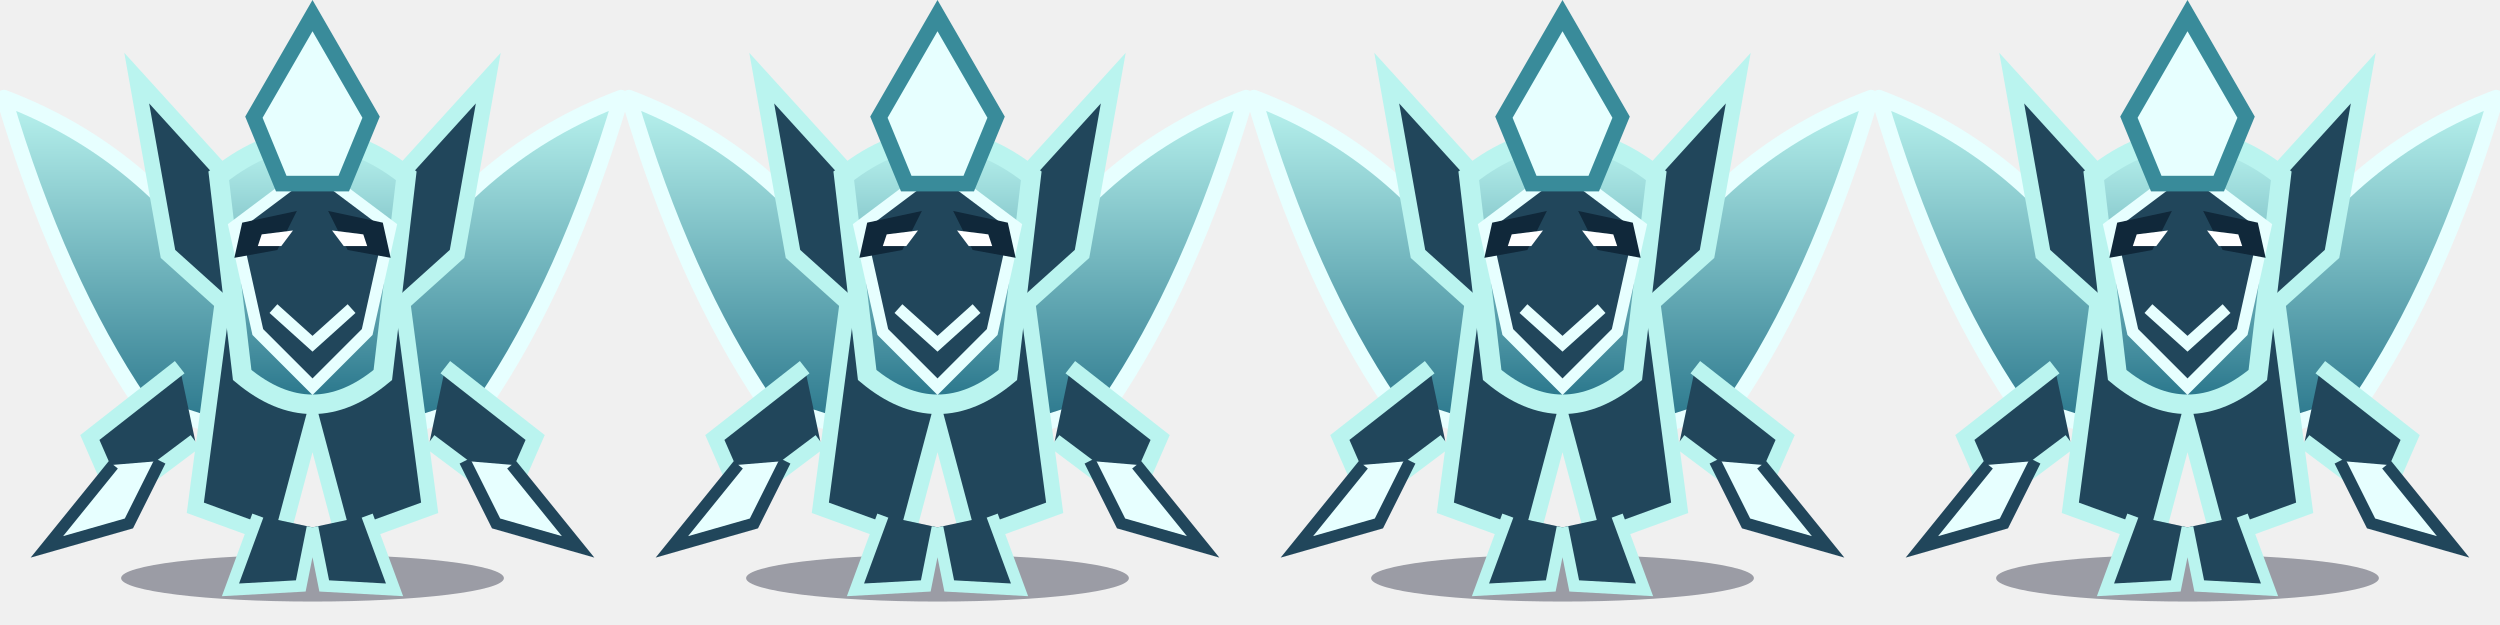
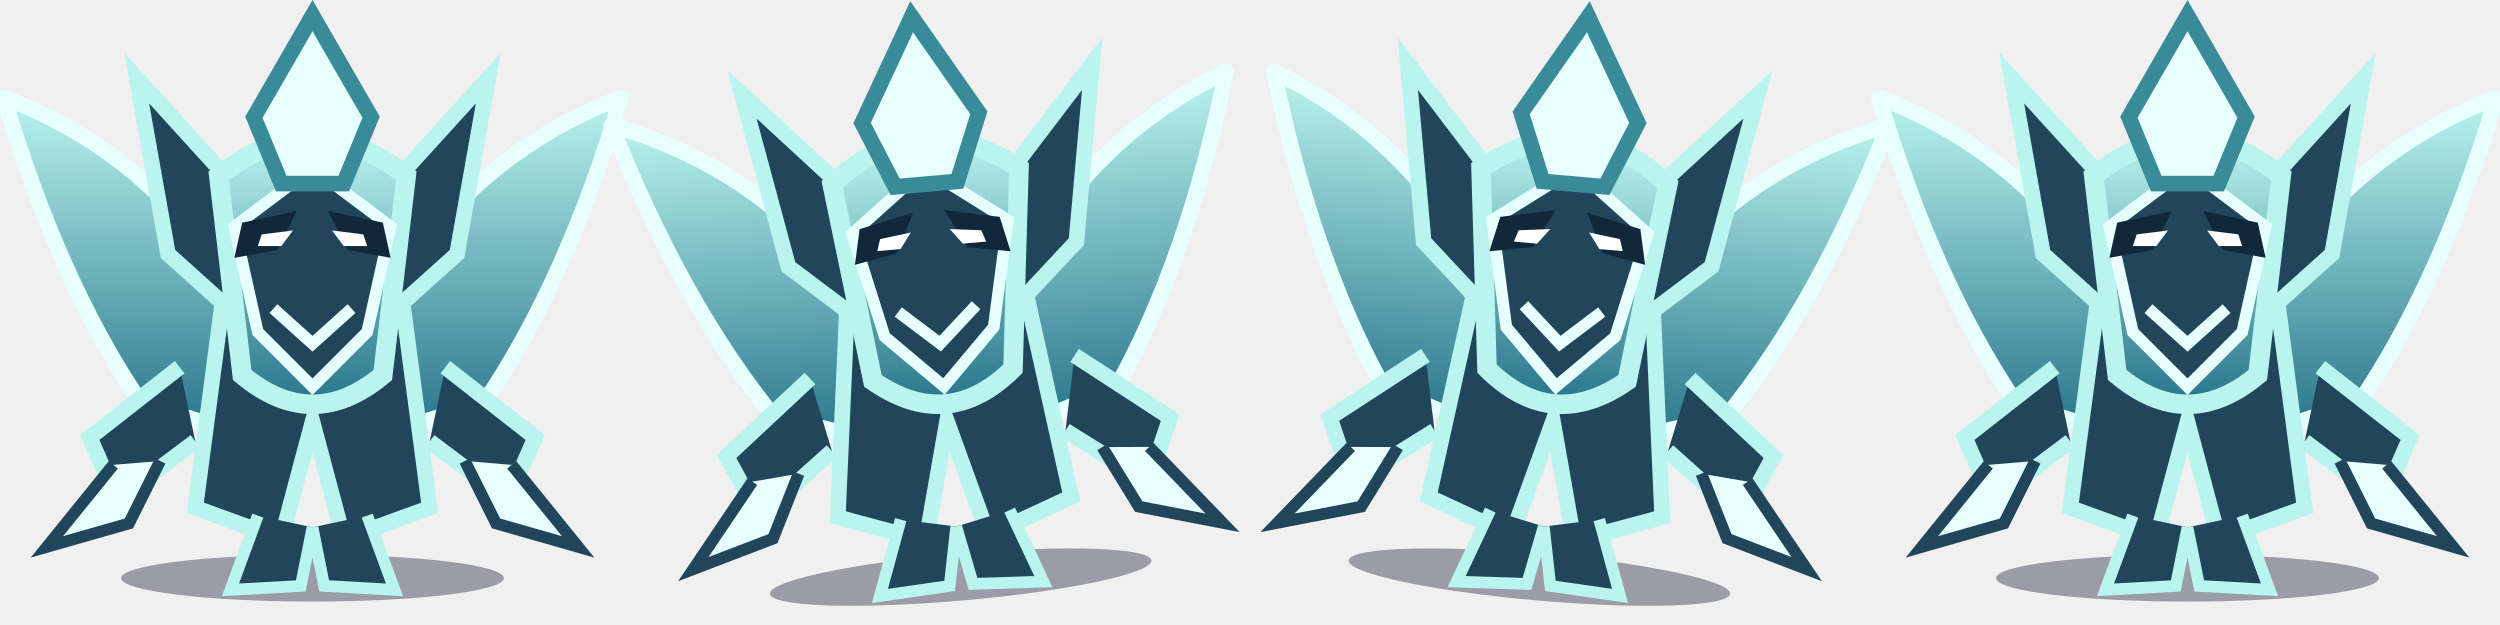
<svg xmlns="http://www.w3.org/2000/svg" width="640" height="160" viewBox="0 0 640 160">
  <defs>
    <linearGradient id="g" x2="0" y2="1">
      <stop stop-color="#baf4ef" />
      <stop offset="1" stop-color="#27748a" />
    </linearGradient>
  </defs>
-   <g transform="translate(0,0) translate(80,0)">
+   <g transform="translate(0,0) translate(80,0) rotate(0 0 80)">
    <ellipse cy="148" rx="49" ry="6" fill="#101329" opacity=".38" />
    <path d="M-20 74 Q-42 39 -79 25 Q-65 72 -44 103 L-19 111 M20 74 Q42 39 79 25 Q65 72 44 103 L19 111" fill="url(#g)" stroke="#e7ffff" stroke-width="4" stroke-linejoin="round" />
    <path d="M-15 53 L-45 20 L-37 65 L-17 83 M15 53 L45 20 L37 65 L17 83" fill="#21465b" stroke="#baf4ef" stroke-width="4" />
    <path d="M-23 77 L-30 130 L-8 138 L0 108 L8 138 L30 130 L23 77Z" fill="#21465b" stroke="#baf4ef" stroke-width="4" />
    <path d="M-24 45 Q0 26 24 45 L18 96 Q0 111 -18 96Z" fill="url(#g)" stroke="#baf4ef" stroke-width="5" />
    <path d="M-20 58 L0 43 L20 58 L14 85 L0 99 L-14 85Z" fill="#21465b" stroke="#e7ffff" stroke-width="3" />
    <path d="M-18 57 L-4 54 L-9 64 L-20 66 M18 57 L4 54 L9 64 L20 66" fill="#10283a" />
    <path d="M-13 60 L-5 59 L-8 63 L-14 63 M13 60 L5 59 L8 63 L14 63" fill="#fff" />
    <path d="M-10 79 L0 88 L10 79" fill="none" stroke="#e7ffff" stroke-width="3" />
    <path d="M-15 30 L0 4 L15 30 L8 47 L-8 47Z" fill="#e7ffff" stroke="#398b9a" stroke-width="4" />
    <path d="M-34 94 L-57 112 L-50 128 L-30 113 M34 94 L57 112 L50 128 L30 113" fill="#21465b" stroke="#baf4ef" stroke-width="4" />
    <path d="M-51 119 L-68 140 L-47 134 L-39 118 M51 119 L68 140 L47 134 L39 118" fill="#e7ffff" stroke="#21465b" stroke-width="3" />
    <path d="M-14 132 L-21 151 L-3 150 L0 135 M14 132 L21 151 L3 150 L0 135" fill="#21465b" stroke="#baf4ef" stroke-width="3" />
  </g>
-   <g transform="translate(160,0) translate(80,0)">
+   <g transform="translate(160,0) translate(80,0) rotate(-5 0 80)">
    <ellipse cy="148" rx="49" ry="6" fill="#101329" opacity=".38" />
    <path d="M-20 74 Q-42 39 -79 25 Q-65 72 -44 103 L-19 111 M20 74 Q42 39 79 25 Q65 72 44 103 L19 111" fill="url(#g)" stroke="#e7ffff" stroke-width="4" stroke-linejoin="round" />
    <path d="M-15 53 L-45 20 L-37 65 L-17 83 M15 53 L45 20 L37 65 L17 83" fill="#21465b" stroke="#baf4ef" stroke-width="4" />
    <path d="M-23 77 L-30 130 L-8 138 L0 108 L8 138 L30 130 L23 77Z" fill="#21465b" stroke="#baf4ef" stroke-width="4" />
    <path d="M-24 45 Q0 26 24 45 L18 96 Q0 111 -18 96Z" fill="url(#g)" stroke="#baf4ef" stroke-width="5" />
    <path d="M-20 58 L0 43 L20 58 L14 85 L0 99 L-14 85Z" fill="#21465b" stroke="#e7ffff" stroke-width="3" />
    <path d="M-18 57 L-4 54 L-9 64 L-20 66 M18 57 L4 54 L9 64 L20 66" fill="#10283a" />
    <path d="M-13 60 L-5 59 L-8 63 L-14 63 M13 60 L5 59 L8 63 L14 63" fill="#fff" />
    <path d="M-10 79 L0 88 L10 79" fill="none" stroke="#e7ffff" stroke-width="3" />
    <path d="M-15 30 L0 4 L15 30 L8 47 L-8 47Z" fill="#e7ffff" stroke="#398b9a" stroke-width="4" />
    <path d="M-34 94 L-57 112 L-50 128 L-30 113 M34 94 L57 112 L50 128 L30 113" fill="#21465b" stroke="#baf4ef" stroke-width="4" />
    <path d="M-51 119 L-68 140 L-47 134 L-39 118 M51 119 L68 140 L47 134 L39 118" fill="#e7ffff" stroke="#21465b" stroke-width="3" />
    <path d="M-14 132 L-21 151 L-3 150 L0 135 M14 132 L21 151 L3 150 L0 135" fill="#21465b" stroke="#baf4ef" stroke-width="3" />
  </g>
-   <g transform="translate(320,0) translate(80,0)">
+   <g transform="translate(320,0) translate(80,0) rotate(5 0 80)">
    <ellipse cy="148" rx="49" ry="6" fill="#101329" opacity=".38" />
    <path d="M-20 74 Q-42 39 -79 25 Q-65 72 -44 103 L-19 111 M20 74 Q42 39 79 25 Q65 72 44 103 L19 111" fill="url(#g)" stroke="#e7ffff" stroke-width="4" stroke-linejoin="round" />
    <path d="M-15 53 L-45 20 L-37 65 L-17 83 M15 53 L45 20 L37 65 L17 83" fill="#21465b" stroke="#baf4ef" stroke-width="4" />
    <path d="M-23 77 L-30 130 L-8 138 L0 108 L8 138 L30 130 L23 77Z" fill="#21465b" stroke="#baf4ef" stroke-width="4" />
    <path d="M-24 45 Q0 26 24 45 L18 96 Q0 111 -18 96Z" fill="url(#g)" stroke="#baf4ef" stroke-width="5" />
    <path d="M-20 58 L0 43 L20 58 L14 85 L0 99 L-14 85Z" fill="#21465b" stroke="#e7ffff" stroke-width="3" />
    <path d="M-18 57 L-4 54 L-9 64 L-20 66 M18 57 L4 54 L9 64 L20 66" fill="#10283a" />
    <path d="M-13 60 L-5 59 L-8 63 L-14 63 M13 60 L5 59 L8 63 L14 63" fill="#fff" />
    <path d="M-10 79 L0 88 L10 79" fill="none" stroke="#e7ffff" stroke-width="3" />
    <path d="M-15 30 L0 4 L15 30 L8 47 L-8 47Z" fill="#e7ffff" stroke="#398b9a" stroke-width="4" />
    <path d="M-34 94 L-57 112 L-50 128 L-30 113 M34 94 L57 112 L50 128 L30 113" fill="#21465b" stroke="#baf4ef" stroke-width="4" />
    <path d="M-51 119 L-68 140 L-47 134 L-39 118 M51 119 L68 140 L47 134 L39 118" fill="#e7ffff" stroke="#21465b" stroke-width="3" />
    <path d="M-14 132 L-21 151 L-3 150 L0 135 M14 132 L21 151 L3 150 L0 135" fill="#21465b" stroke="#baf4ef" stroke-width="3" />
  </g>
-   <g transform="translate(480,0) translate(80,0)">
+   <g transform="translate(480,0) translate(80,0) rotate(0 0 80)">
    <ellipse cy="148" rx="49" ry="6" fill="#101329" opacity=".38" />
    <path d="M-20 74 Q-42 39 -79 25 Q-65 72 -44 103 L-19 111 M20 74 Q42 39 79 25 Q65 72 44 103 L19 111" fill="url(#g)" stroke="#e7ffff" stroke-width="4" stroke-linejoin="round" />
    <path d="M-15 53 L-45 20 L-37 65 L-17 83 M15 53 L45 20 L37 65 L17 83" fill="#21465b" stroke="#baf4ef" stroke-width="4" />
    <path d="M-23 77 L-30 130 L-8 138 L0 108 L8 138 L30 130 L23 77Z" fill="#21465b" stroke="#baf4ef" stroke-width="4" />
    <path d="M-24 45 Q0 26 24 45 L18 96 Q0 111 -18 96Z" fill="url(#g)" stroke="#baf4ef" stroke-width="5" />
    <path d="M-20 58 L0 43 L20 58 L14 85 L0 99 L-14 85Z" fill="#21465b" stroke="#e7ffff" stroke-width="3" />
    <path d="M-18 57 L-4 54 L-9 64 L-20 66 M18 57 L4 54 L9 64 L20 66" fill="#10283a" />
    <path d="M-13 60 L-5 59 L-8 63 L-14 63 M13 60 L5 59 L8 63 L14 63" fill="#fff" />
    <path d="M-10 79 L0 88 L10 79" fill="none" stroke="#e7ffff" stroke-width="3" />
    <path d="M-15 30 L0 4 L15 30 L8 47 L-8 47Z" fill="#e7ffff" stroke="#398b9a" stroke-width="4" />
    <path d="M-34 94 L-57 112 L-50 128 L-30 113 M34 94 L57 112 L50 128 L30 113" fill="#21465b" stroke="#baf4ef" stroke-width="4" />
    <path d="M-51 119 L-68 140 L-47 134 L-39 118 M51 119 L68 140 L47 134 L39 118" fill="#e7ffff" stroke="#21465b" stroke-width="3" />
    <path d="M-14 132 L-21 151 L-3 150 L0 135 M14 132 L21 151 L3 150 L0 135" fill="#21465b" stroke="#baf4ef" stroke-width="3" />
  </g>
</svg>
